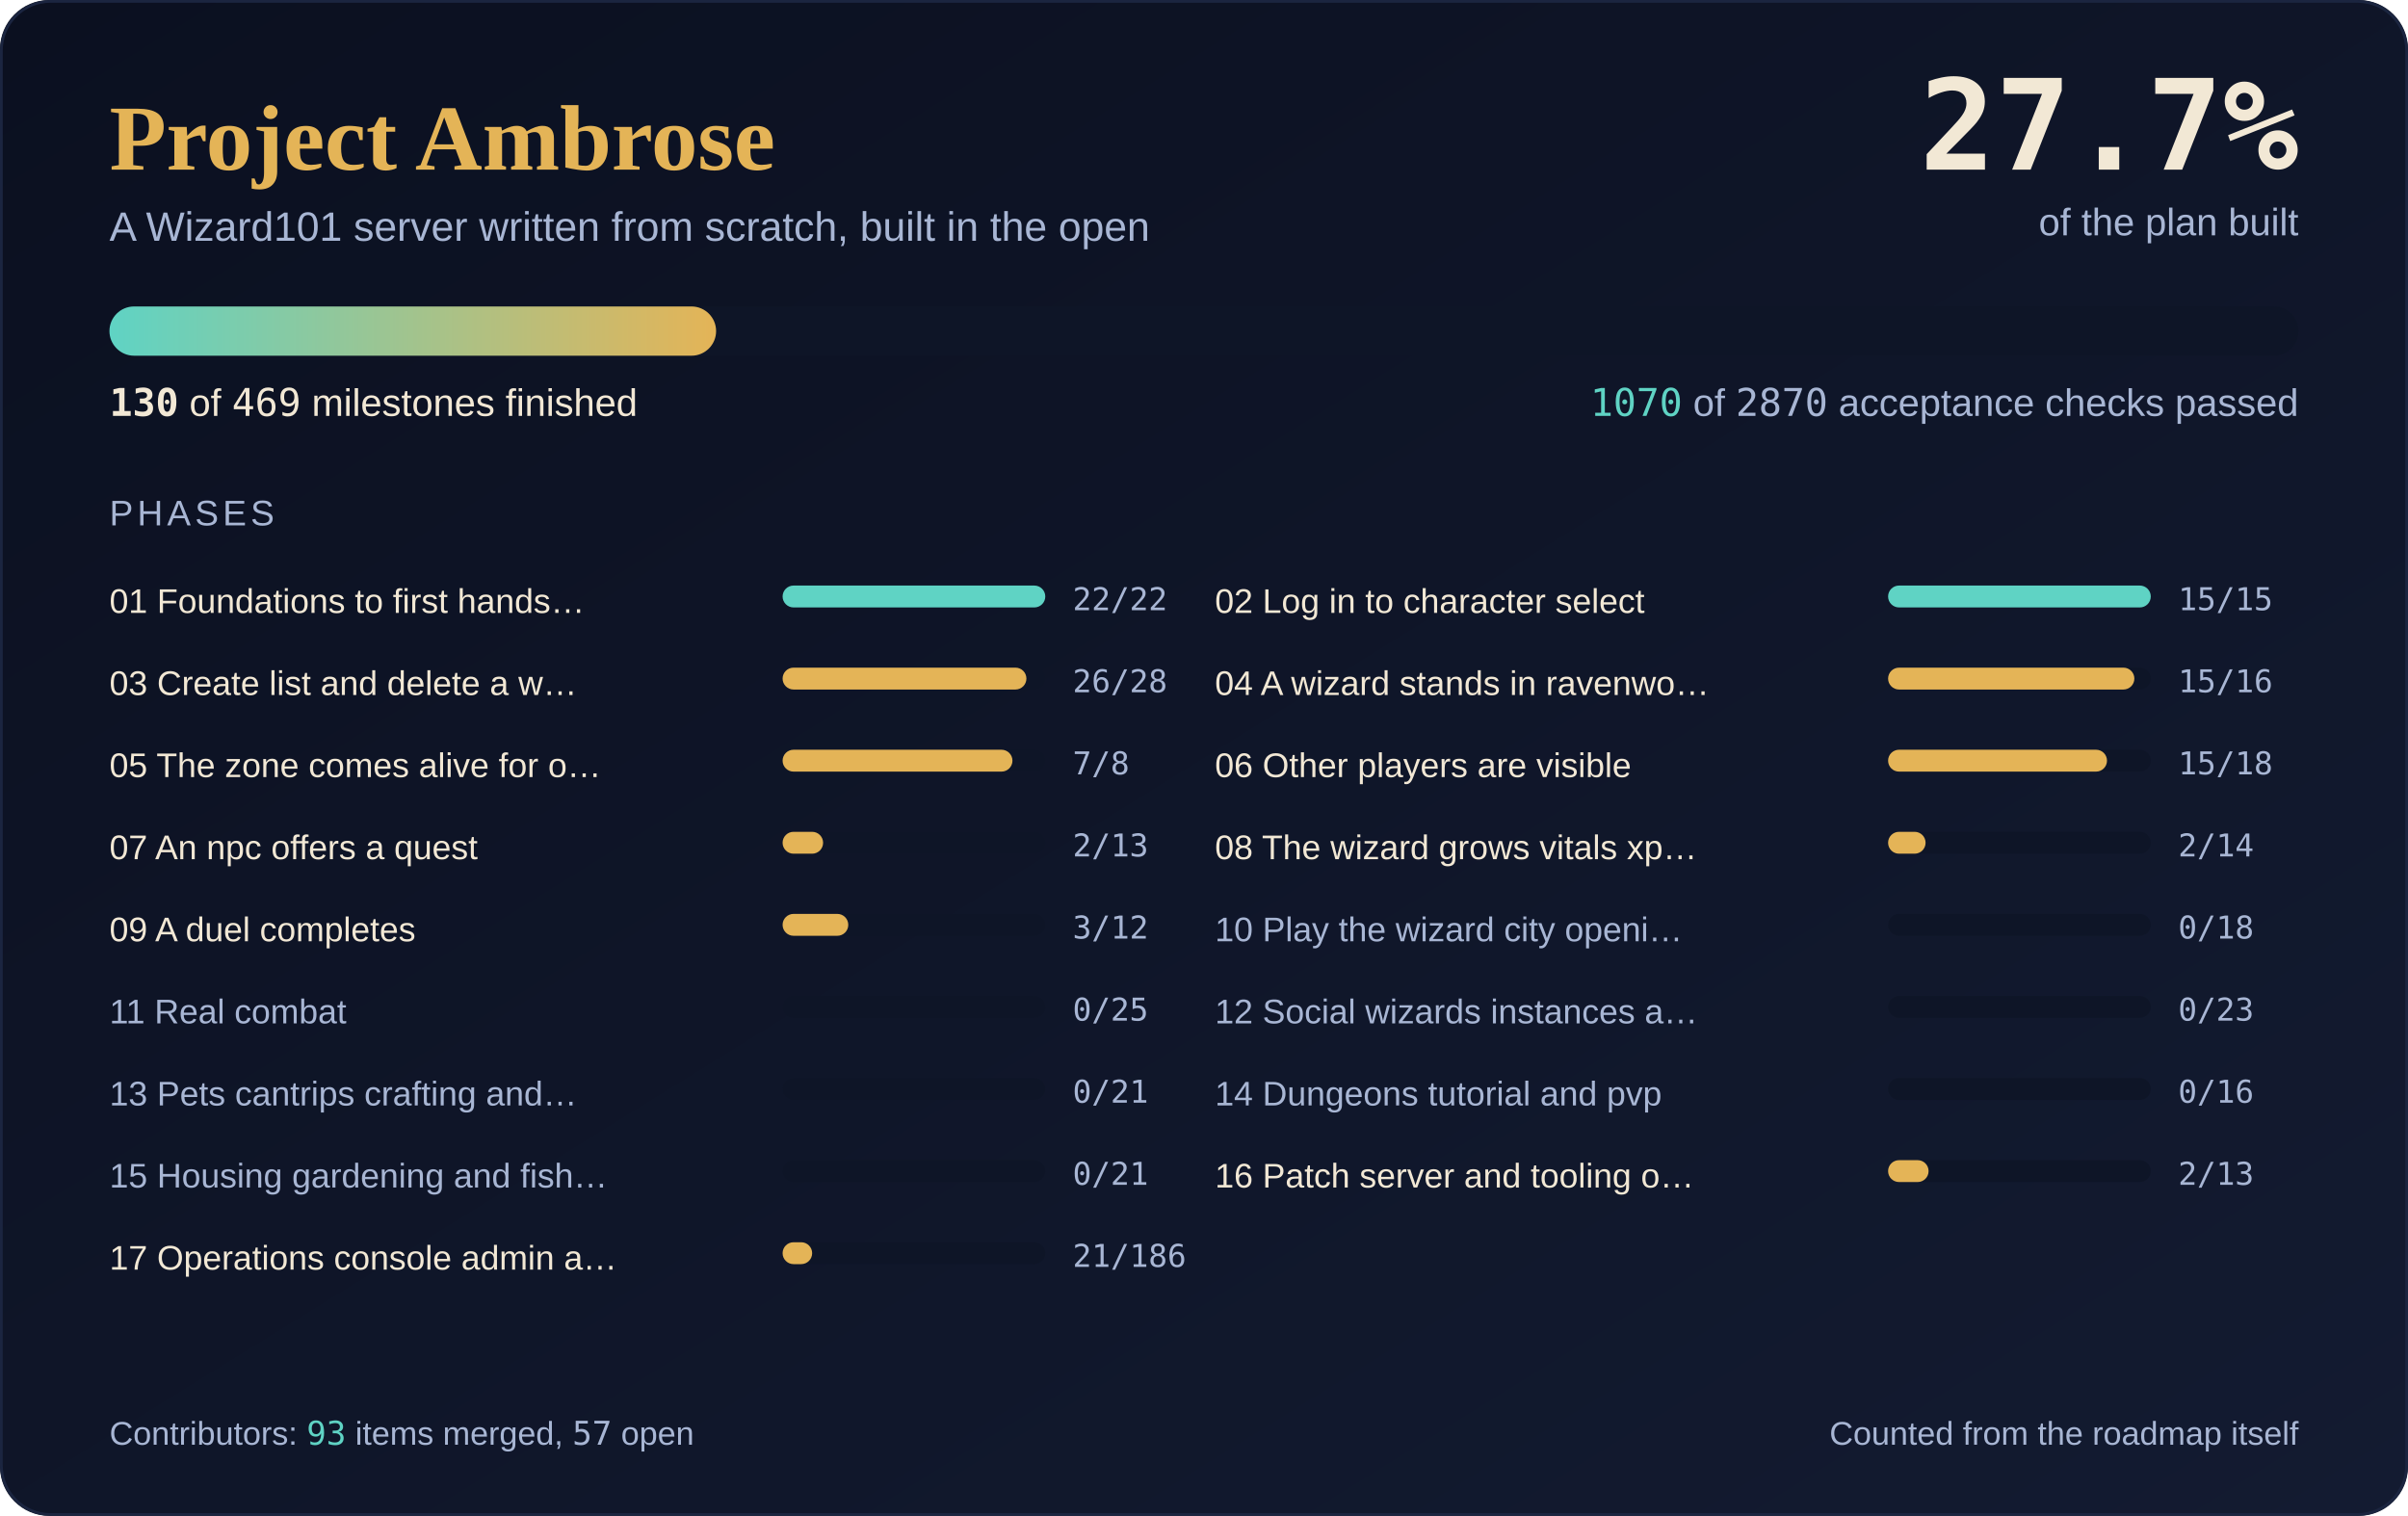
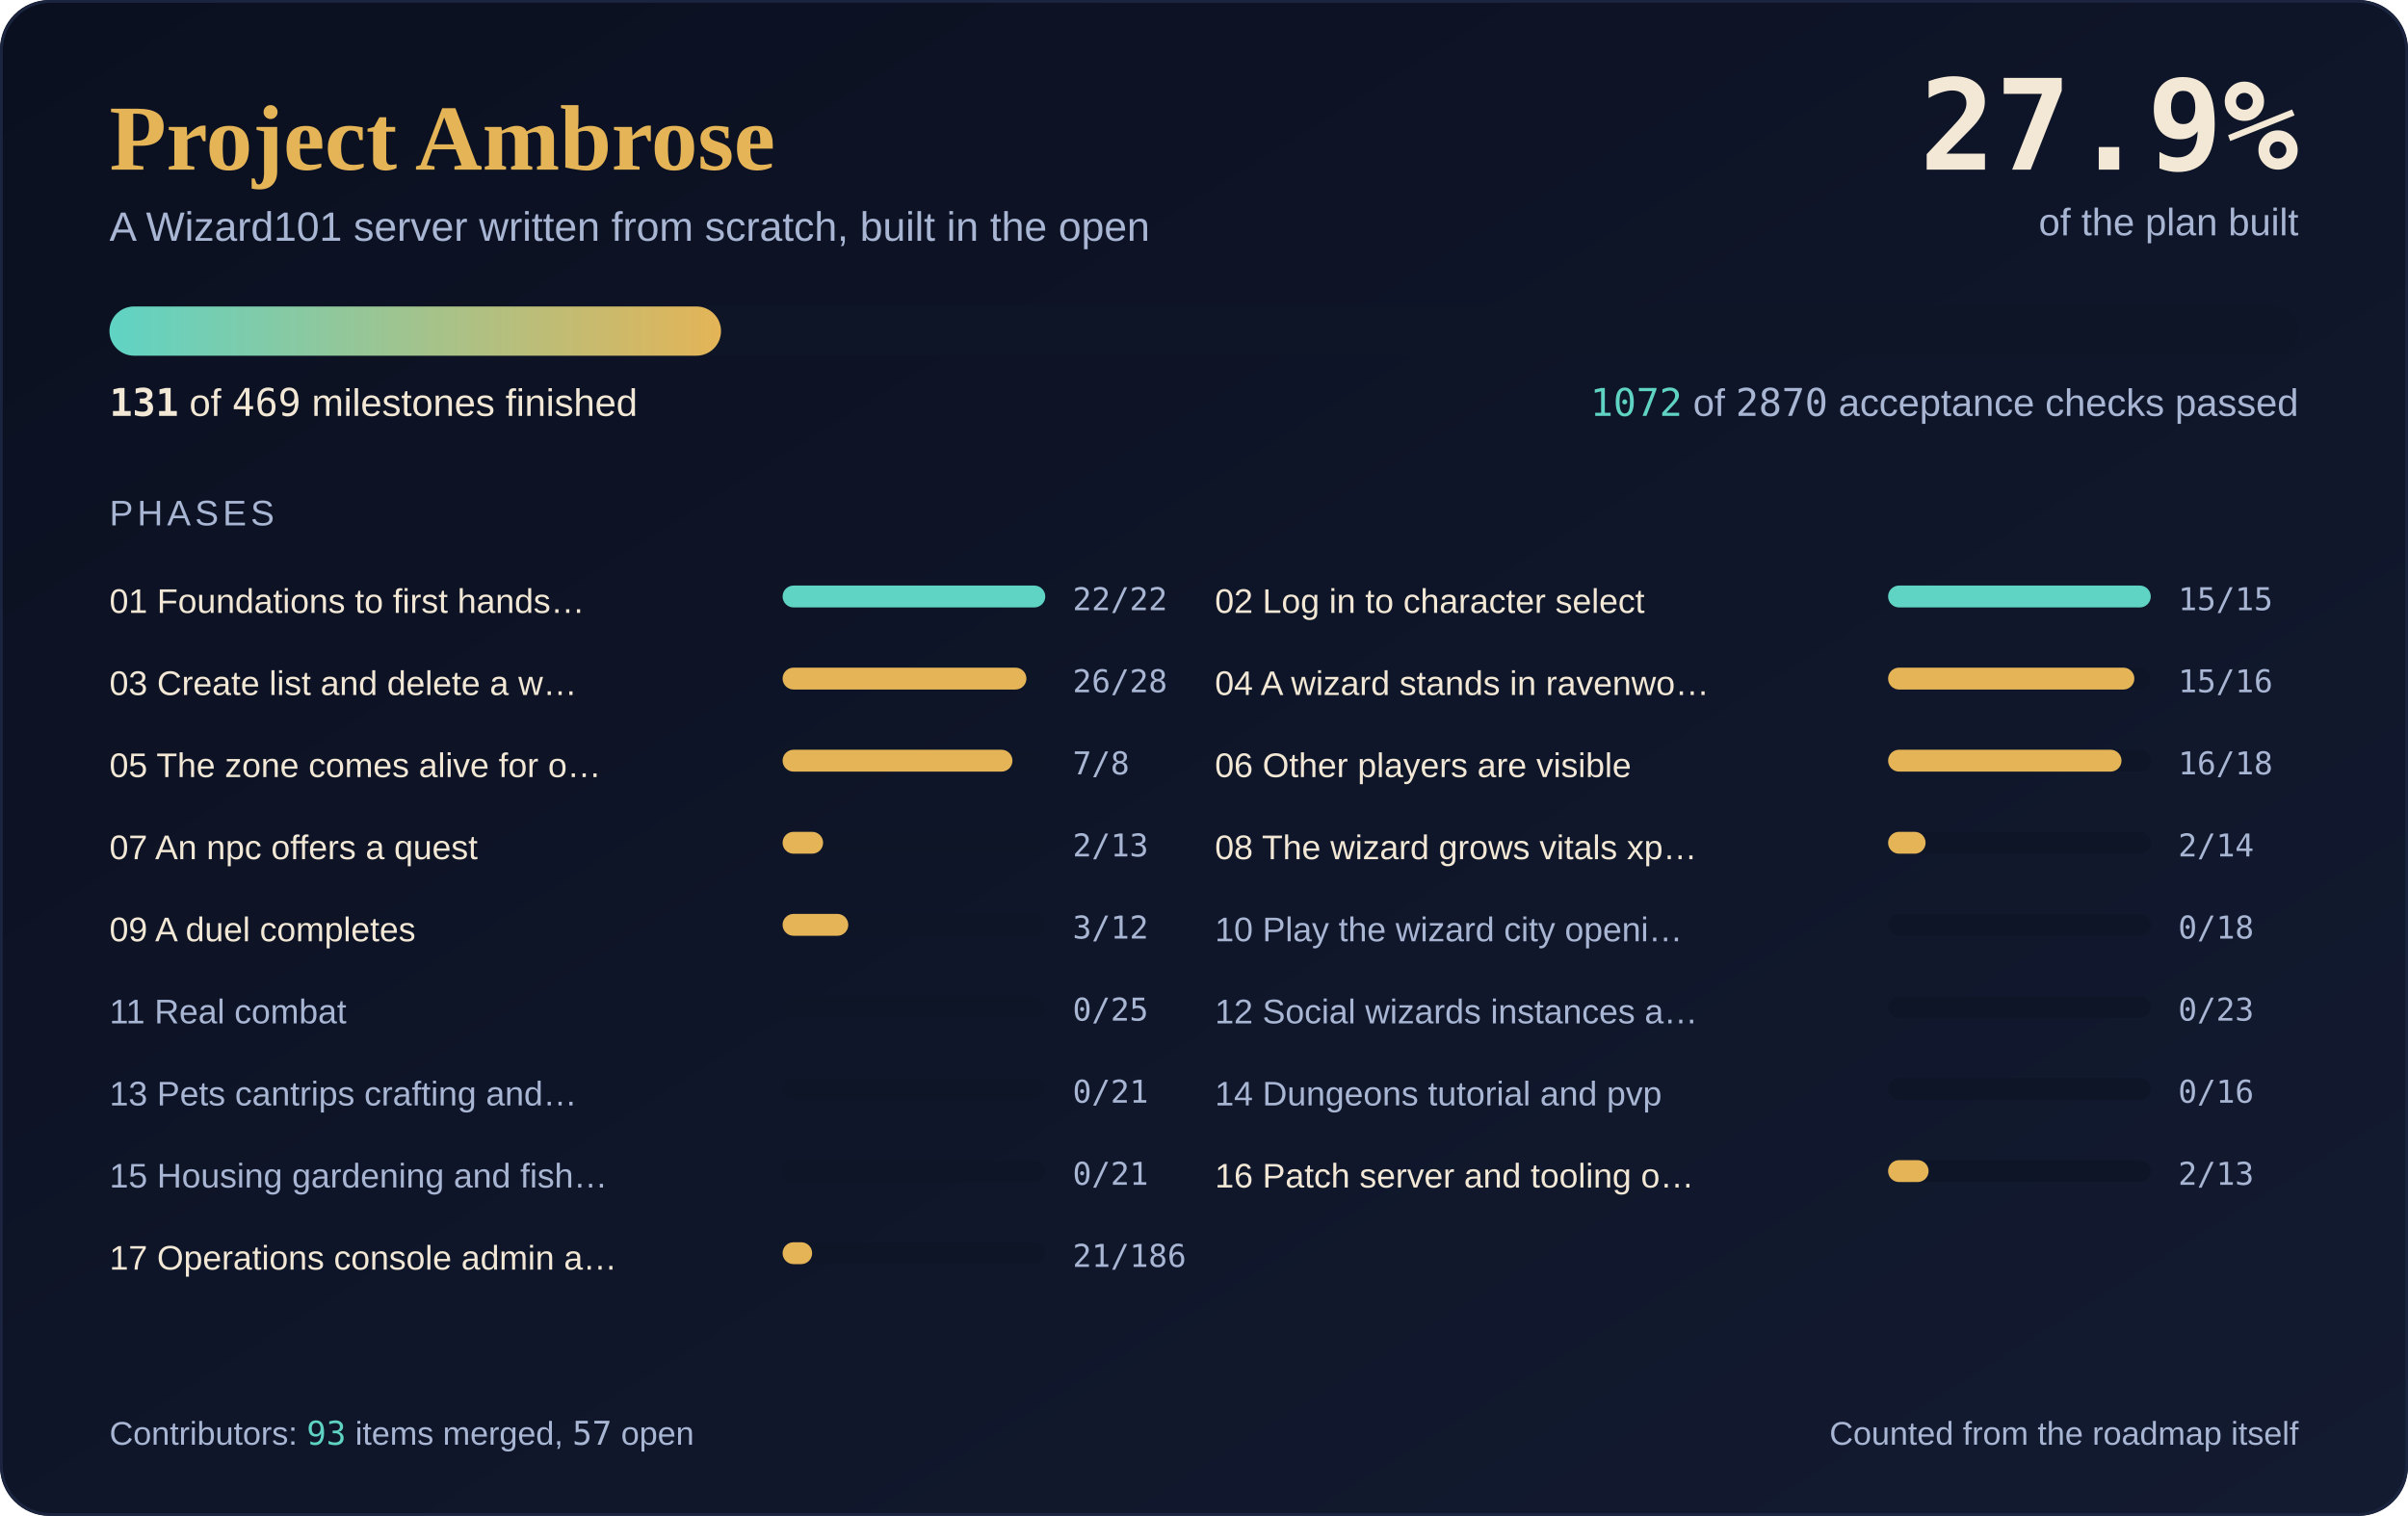
- <svg xmlns="http://www.w3.org/2000/svg" width="880" height="554" viewBox="0 0 880 554" role="img" aria-label="Project Ambrose progress: 130 of 469 milestones complete, 27.7 percent">
+ <svg xmlns="http://www.w3.org/2000/svg" width="880" height="554" viewBox="0 0 880 554" role="img" aria-label="Project Ambrose progress: 131 of 469 milestones complete, 27.9 percent">
  <defs>
    <linearGradient id="sky" x1="0" y1="0" x2="1" y2="1">
      <stop offset="0" stop-color="#0B1020" />
      <stop offset="1" stop-color="#131B31" />
    </linearGradient>
    <linearGradient id="fill" x1="0" y1="0" x2="1" y2="0">
      <stop offset="0" stop-color="#5FD3C4" />
      <stop offset="1" stop-color="#E4B457" />
    </linearGradient>
  </defs>
  <rect width="880" height="554" rx="18" fill="url(#sky)" />
  <rect x="0.5" y="0.5" width="879" height="553" rx="18" fill="none" stroke="#1B2540" />
  <text x="40" y="62" font-family="'Cormorant Garamond', Georgia, 'Times New Roman', serif" font-size="34" font-weight="600" fill="#E4B457">Project Ambrose</text>
  <text x="40" y="88" font-family="Karla, 'Segoe UI', 'Helvetica Neue', Arial, sans-serif" font-size="15" fill="#A8B6D4">A Wizard101 server written from scratch, built in the open</text>
-   <text x="840" y="62" text-anchor="end" font-family="'JetBrains Mono', Consolas, 'DejaVu Sans Mono', monospace" font-size="46" font-weight="700" fill="#F2E8D5">27.7%</text>
+   <text x="840" y="62" text-anchor="end" font-family="'JetBrains Mono', Consolas, 'DejaVu Sans Mono', monospace" font-size="46" font-weight="700" fill="#F2E8D5">27.9%</text>
  <text x="840" y="86" text-anchor="end" font-family="Karla, 'Segoe UI', 'Helvetica Neue', Arial, sans-serif" font-size="14" fill="#A8B6D4">of the plan built</text>
  <rect x="40" y="112" width="800" height="18" rx="9.0" fill="#0E1527" />
-   <rect x="40" y="112" width="221.7" height="18" rx="9.0" fill="url(#fill)" />
+   <rect x="40" y="112" width="223.5" height="18" rx="9.0" fill="url(#fill)" />
  <text x="40" y="152" font-family="Karla, 'Segoe UI', 'Helvetica Neue', Arial, sans-serif" font-size="14" fill="#F2E8D5">
-     <tspan font-family="'JetBrains Mono', Consolas, 'DejaVu Sans Mono', monospace" font-weight="700">130</tspan> of <tspan font-family="'JetBrains Mono', Consolas, 'DejaVu Sans Mono', monospace">469</tspan> milestones finished</text>
+     <tspan font-family="'JetBrains Mono', Consolas, 'DejaVu Sans Mono', monospace" font-weight="700">131</tspan> of <tspan font-family="'JetBrains Mono', Consolas, 'DejaVu Sans Mono', monospace">469</tspan> milestones finished</text>
  <text x="840" y="152" text-anchor="end" font-family="Karla, 'Segoe UI', 'Helvetica Neue', Arial, sans-serif" font-size="14" fill="#A8B6D4">
-     <tspan font-family="'JetBrains Mono', Consolas, 'DejaVu Sans Mono', monospace" fill="#5FD3C4">1070</tspan> of <tspan font-family="'JetBrains Mono', Consolas, 'DejaVu Sans Mono', monospace">2870</tspan> acceptance checks passed</text>
+     <tspan font-family="'JetBrains Mono', Consolas, 'DejaVu Sans Mono', monospace" fill="#5FD3C4">1072</tspan> of <tspan font-family="'JetBrains Mono', Consolas, 'DejaVu Sans Mono', monospace">2870</tspan> acceptance checks passed</text>
  <text x="40" y="192" font-family="Karla, 'Segoe UI', 'Helvetica Neue', Arial, sans-serif" font-size="13" fill="#A8B6D4" letter-spacing="1.5">PHASES</text>
  <text x="40" y="224" font-family="Karla, 'Segoe UI', 'Helvetica Neue', Arial, sans-serif" font-size="12.5" fill="#F2E8D5">01 Foundations to first hands…</text>
  <rect x="286" y="214" width="96" height="8" rx="4.0" fill="#0E1527" />
  <rect x="286" y="214" width="96.0" height="8" rx="4.0" fill="#5FD3C4" />
  <text x="392" y="223" font-family="'JetBrains Mono', Consolas, 'DejaVu Sans Mono', monospace" font-size="11.5" fill="#A8B6D4">22/22</text>
  <text x="444" y="224" font-family="Karla, 'Segoe UI', 'Helvetica Neue', Arial, sans-serif" font-size="12.5" fill="#F2E8D5">02 Log in to character select</text>
  <rect x="690" y="214" width="96" height="8" rx="4.0" fill="#0E1527" />
  <rect x="690" y="214" width="96.0" height="8" rx="4.0" fill="#5FD3C4" />
  <text x="796" y="223" font-family="'JetBrains Mono', Consolas, 'DejaVu Sans Mono', monospace" font-size="11.5" fill="#A8B6D4">15/15</text>
  <text x="40" y="254" font-family="Karla, 'Segoe UI', 'Helvetica Neue', Arial, sans-serif" font-size="12.5" fill="#F2E8D5">03 Create list and delete a w…</text>
  <rect x="286" y="244" width="96" height="8" rx="4.0" fill="#0E1527" />
  <rect x="286" y="244" width="89.1" height="8" rx="4.0" fill="#E4B457" />
  <text x="392" y="253" font-family="'JetBrains Mono', Consolas, 'DejaVu Sans Mono', monospace" font-size="11.5" fill="#A8B6D4">26/28</text>
  <text x="444" y="254" font-family="Karla, 'Segoe UI', 'Helvetica Neue', Arial, sans-serif" font-size="12.5" fill="#F2E8D5">04 A wizard stands in ravenwo…</text>
  <rect x="690" y="244" width="96" height="8" rx="4.0" fill="#0E1527" />
  <rect x="690" y="244" width="90.0" height="8" rx="4.0" fill="#E4B457" />
  <text x="796" y="253" font-family="'JetBrains Mono', Consolas, 'DejaVu Sans Mono', monospace" font-size="11.5" fill="#A8B6D4">15/16</text>
  <text x="40" y="284" font-family="Karla, 'Segoe UI', 'Helvetica Neue', Arial, sans-serif" font-size="12.5" fill="#F2E8D5">05 The zone comes alive for o…</text>
  <rect x="286" y="274" width="96" height="8" rx="4.0" fill="#0E1527" />
  <rect x="286" y="274" width="84.0" height="8" rx="4.0" fill="#E4B457" />
  <text x="392" y="283" font-family="'JetBrains Mono', Consolas, 'DejaVu Sans Mono', monospace" font-size="11.5" fill="#A8B6D4">7/8</text>
  <text x="444" y="284" font-family="Karla, 'Segoe UI', 'Helvetica Neue', Arial, sans-serif" font-size="12.5" fill="#F2E8D5">06 Other players are visible</text>
  <rect x="690" y="274" width="96" height="8" rx="4.0" fill="#0E1527" />
-   <rect x="690" y="274" width="80.0" height="8" rx="4.0" fill="#E4B457" />
-   <text x="796" y="283" font-family="'JetBrains Mono', Consolas, 'DejaVu Sans Mono', monospace" font-size="11.5" fill="#A8B6D4">15/18</text>
+   <rect x="690" y="274" width="85.3" height="8" rx="4.0" fill="#E4B457" />
+   <text x="796" y="283" font-family="'JetBrains Mono', Consolas, 'DejaVu Sans Mono', monospace" font-size="11.5" fill="#A8B6D4">16/18</text>
  <text x="40" y="314" font-family="Karla, 'Segoe UI', 'Helvetica Neue', Arial, sans-serif" font-size="12.5" fill="#F2E8D5">07 An npc offers a quest</text>
  <rect x="286" y="304" width="96" height="8" rx="4.0" fill="#0E1527" />
  <rect x="286" y="304" width="14.8" height="8" rx="4.0" fill="#E4B457" />
  <text x="392" y="313" font-family="'JetBrains Mono', Consolas, 'DejaVu Sans Mono', monospace" font-size="11.5" fill="#A8B6D4">2/13</text>
  <text x="444" y="314" font-family="Karla, 'Segoe UI', 'Helvetica Neue', Arial, sans-serif" font-size="12.5" fill="#F2E8D5">08 The wizard grows vitals xp…</text>
  <rect x="690" y="304" width="96" height="8" rx="4.0" fill="#0E1527" />
  <rect x="690" y="304" width="13.7" height="8" rx="4.0" fill="#E4B457" />
  <text x="796" y="313" font-family="'JetBrains Mono', Consolas, 'DejaVu Sans Mono', monospace" font-size="11.5" fill="#A8B6D4">2/14</text>
  <text x="40" y="344" font-family="Karla, 'Segoe UI', 'Helvetica Neue', Arial, sans-serif" font-size="12.5" fill="#F2E8D5">09 A duel completes</text>
  <rect x="286" y="334" width="96" height="8" rx="4.0" fill="#0E1527" />
  <rect x="286" y="334" width="24.0" height="8" rx="4.0" fill="#E4B457" />
  <text x="392" y="343" font-family="'JetBrains Mono', Consolas, 'DejaVu Sans Mono', monospace" font-size="11.5" fill="#A8B6D4">3/12</text>
  <text x="444" y="344" font-family="Karla, 'Segoe UI', 'Helvetica Neue', Arial, sans-serif" font-size="12.5" fill="#A8B6D4">10 Play the wizard city openi…</text>
  <rect x="690" y="334" width="96" height="8" rx="4.0" fill="#0E1527" />
  <text x="796" y="343" font-family="'JetBrains Mono', Consolas, 'DejaVu Sans Mono', monospace" font-size="11.5" fill="#A8B6D4">0/18</text>
  <text x="40" y="374" font-family="Karla, 'Segoe UI', 'Helvetica Neue', Arial, sans-serif" font-size="12.5" fill="#A8B6D4">11 Real combat</text>
  <rect x="286" y="364" width="96" height="8" rx="4.0" fill="#0E1527" />
  <text x="392" y="373" font-family="'JetBrains Mono', Consolas, 'DejaVu Sans Mono', monospace" font-size="11.5" fill="#A8B6D4">0/25</text>
  <text x="444" y="374" font-family="Karla, 'Segoe UI', 'Helvetica Neue', Arial, sans-serif" font-size="12.5" fill="#A8B6D4">12 Social wizards instances a…</text>
  <rect x="690" y="364" width="96" height="8" rx="4.0" fill="#0E1527" />
  <text x="796" y="373" font-family="'JetBrains Mono', Consolas, 'DejaVu Sans Mono', monospace" font-size="11.5" fill="#A8B6D4">0/23</text>
  <text x="40" y="404" font-family="Karla, 'Segoe UI', 'Helvetica Neue', Arial, sans-serif" font-size="12.5" fill="#A8B6D4">13 Pets cantrips crafting and…</text>
  <rect x="286" y="394" width="96" height="8" rx="4.0" fill="#0E1527" />
  <text x="392" y="403" font-family="'JetBrains Mono', Consolas, 'DejaVu Sans Mono', monospace" font-size="11.5" fill="#A8B6D4">0/21</text>
  <text x="444" y="404" font-family="Karla, 'Segoe UI', 'Helvetica Neue', Arial, sans-serif" font-size="12.5" fill="#A8B6D4">14 Dungeons tutorial and pvp</text>
  <rect x="690" y="394" width="96" height="8" rx="4.0" fill="#0E1527" />
  <text x="796" y="403" font-family="'JetBrains Mono', Consolas, 'DejaVu Sans Mono', monospace" font-size="11.5" fill="#A8B6D4">0/16</text>
  <text x="40" y="434" font-family="Karla, 'Segoe UI', 'Helvetica Neue', Arial, sans-serif" font-size="12.5" fill="#A8B6D4">15 Housing gardening and fish…</text>
  <rect x="286" y="424" width="96" height="8" rx="4.0" fill="#0E1527" />
  <text x="392" y="433" font-family="'JetBrains Mono', Consolas, 'DejaVu Sans Mono', monospace" font-size="11.5" fill="#A8B6D4">0/21</text>
  <text x="444" y="434" font-family="Karla, 'Segoe UI', 'Helvetica Neue', Arial, sans-serif" font-size="12.5" fill="#F2E8D5">16 Patch server and tooling o…</text>
  <rect x="690" y="424" width="96" height="8" rx="4.0" fill="#0E1527" />
  <rect x="690" y="424" width="14.8" height="8" rx="4.0" fill="#E4B457" />
  <text x="796" y="433" font-family="'JetBrains Mono', Consolas, 'DejaVu Sans Mono', monospace" font-size="11.5" fill="#A8B6D4">2/13</text>
  <text x="40" y="464" font-family="Karla, 'Segoe UI', 'Helvetica Neue', Arial, sans-serif" font-size="12.5" fill="#F2E8D5">17 Operations console admin a…</text>
  <rect x="286" y="454" width="96" height="8" rx="4.0" fill="#0E1527" />
  <rect x="286" y="454" width="10.8" height="8" rx="4.0" fill="#E4B457" />
  <text x="392" y="463" font-family="'JetBrains Mono', Consolas, 'DejaVu Sans Mono', monospace" font-size="11.5" fill="#A8B6D4">21/186</text>
  <text x="40" y="528" font-family="Karla, 'Segoe UI', 'Helvetica Neue', Arial, sans-serif" font-size="12" fill="#A8B6D4">Contributors: <tspan font-family="'JetBrains Mono', Consolas, 'DejaVu Sans Mono', monospace" fill="#5FD3C4">93</tspan> items merged, <tspan font-family="'JetBrains Mono', Consolas, 'DejaVu Sans Mono', monospace">57</tspan> open</text>
  <text x="840" y="528" text-anchor="end" font-family="Karla, 'Segoe UI', 'Helvetica Neue', Arial, sans-serif" font-size="12" fill="#A8B6D4">Counted from the roadmap itself</text>
</svg>
